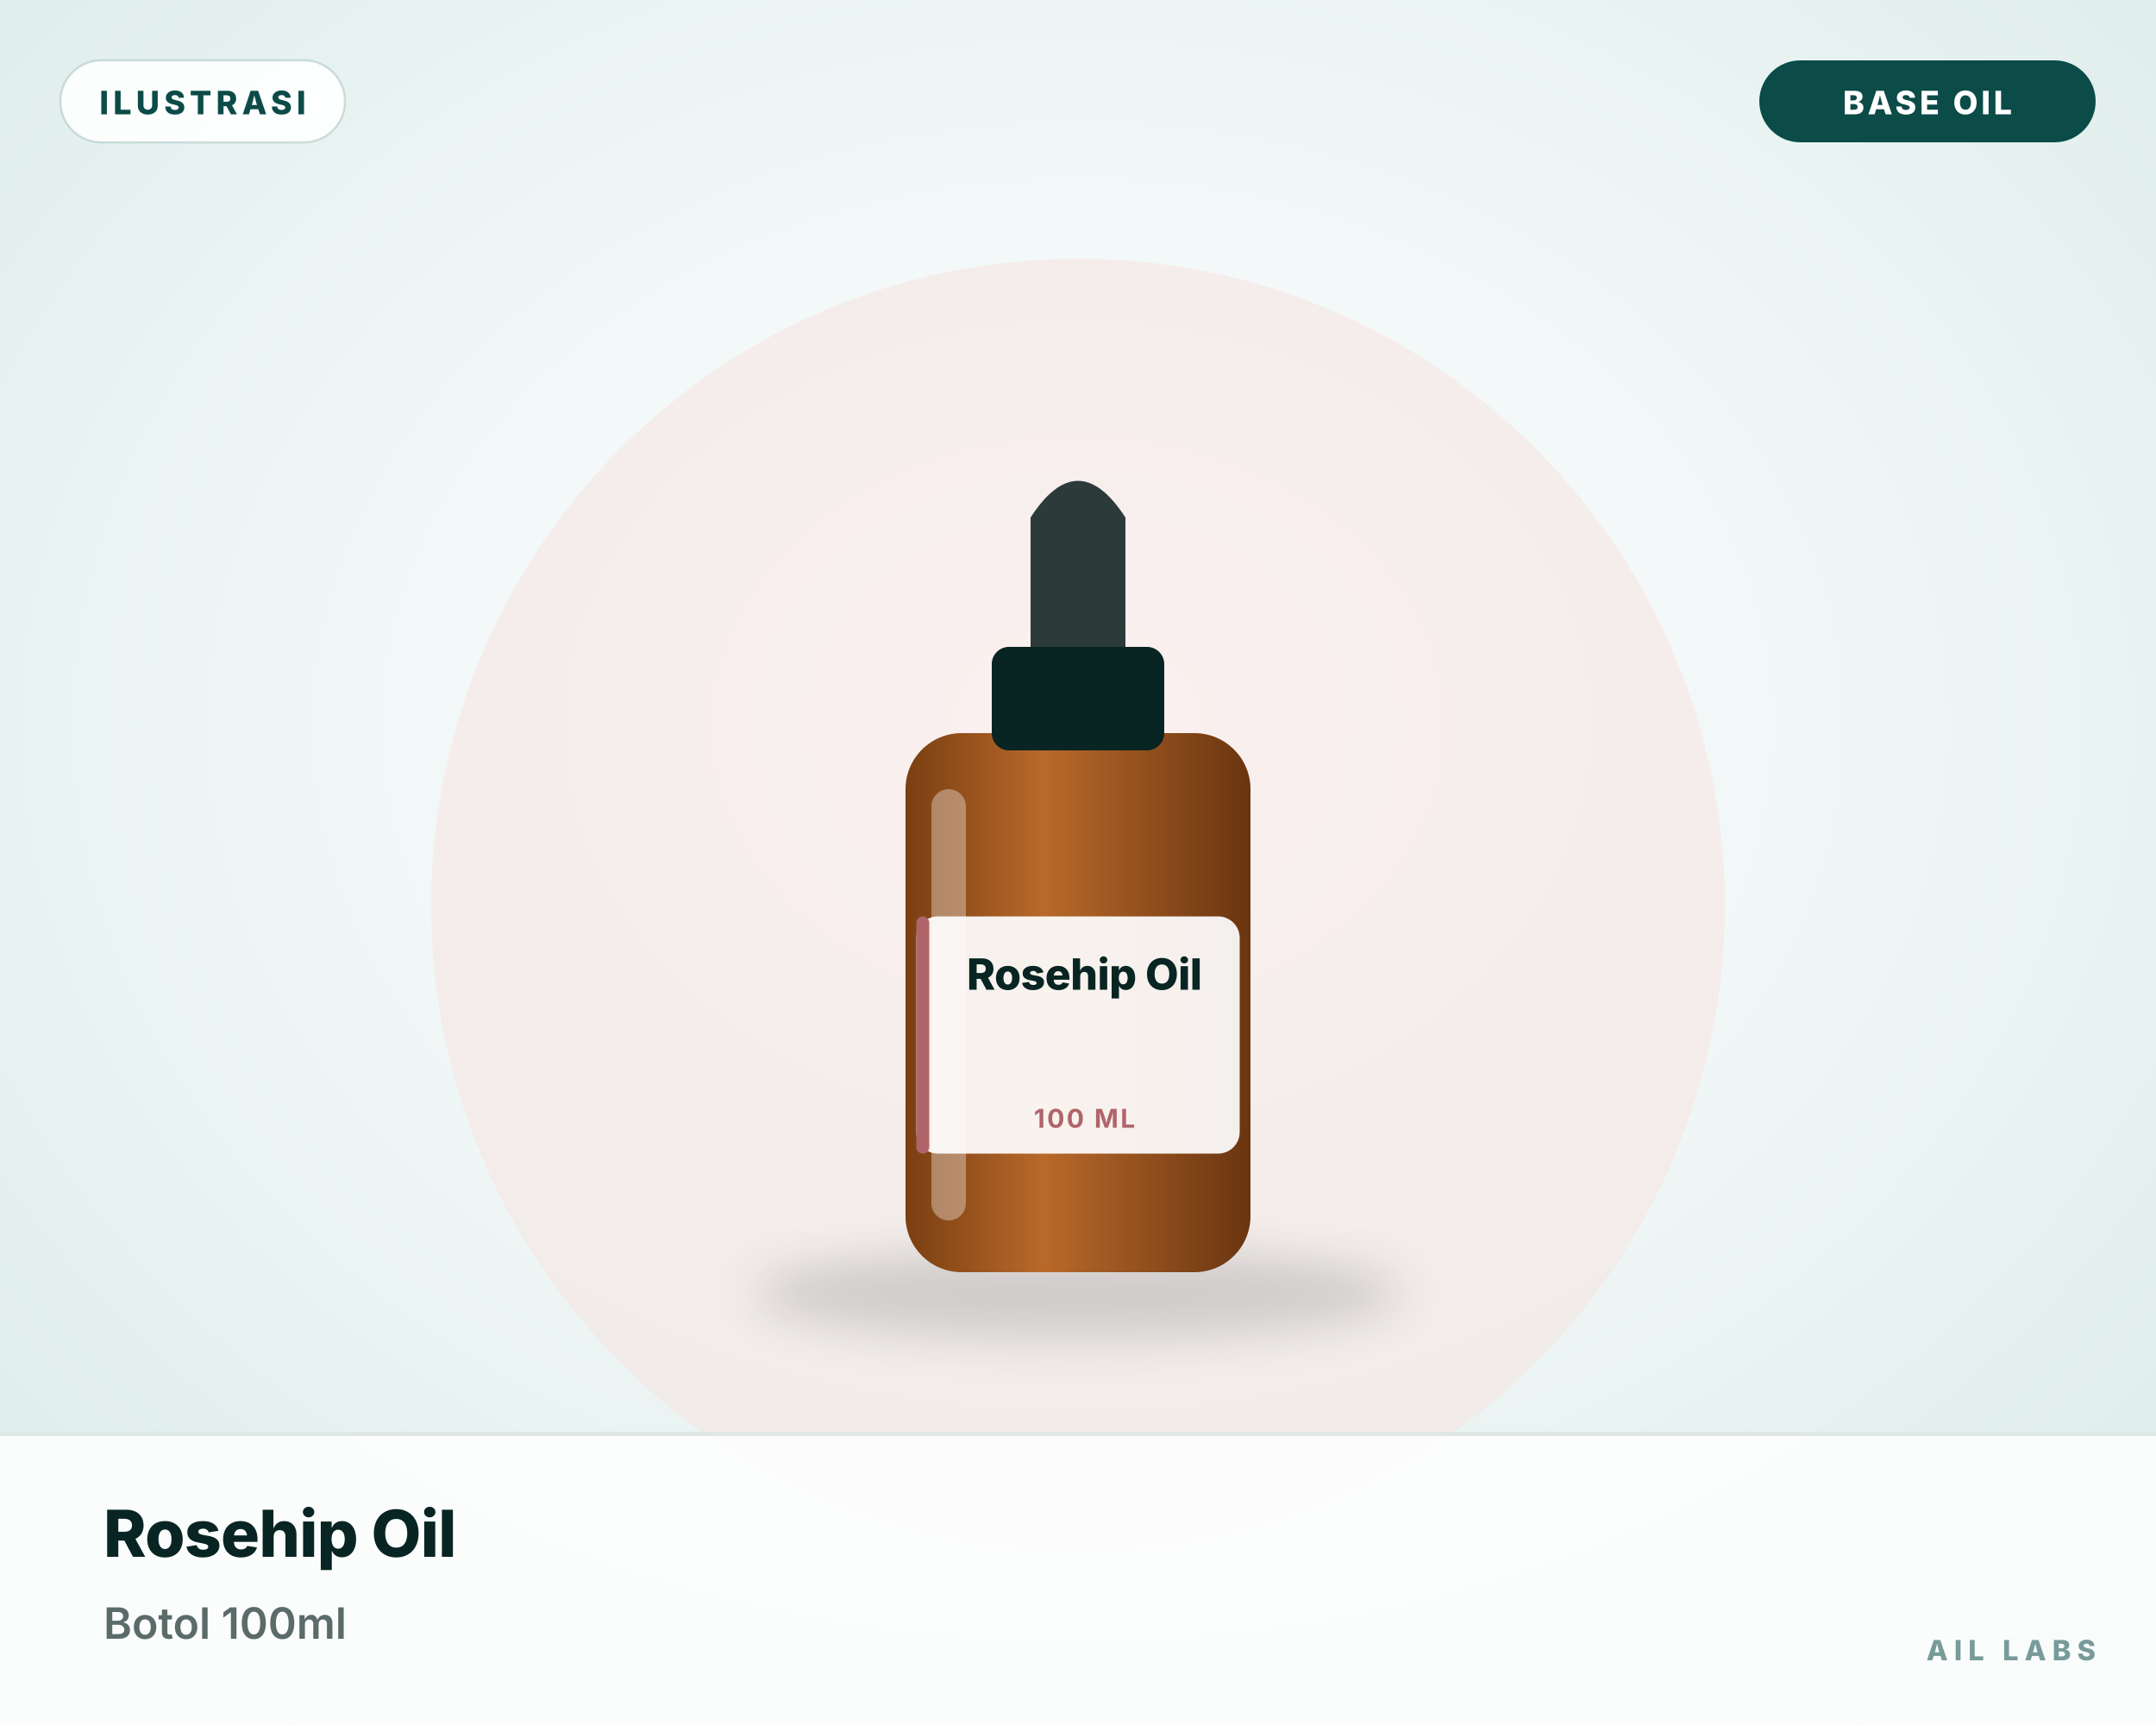
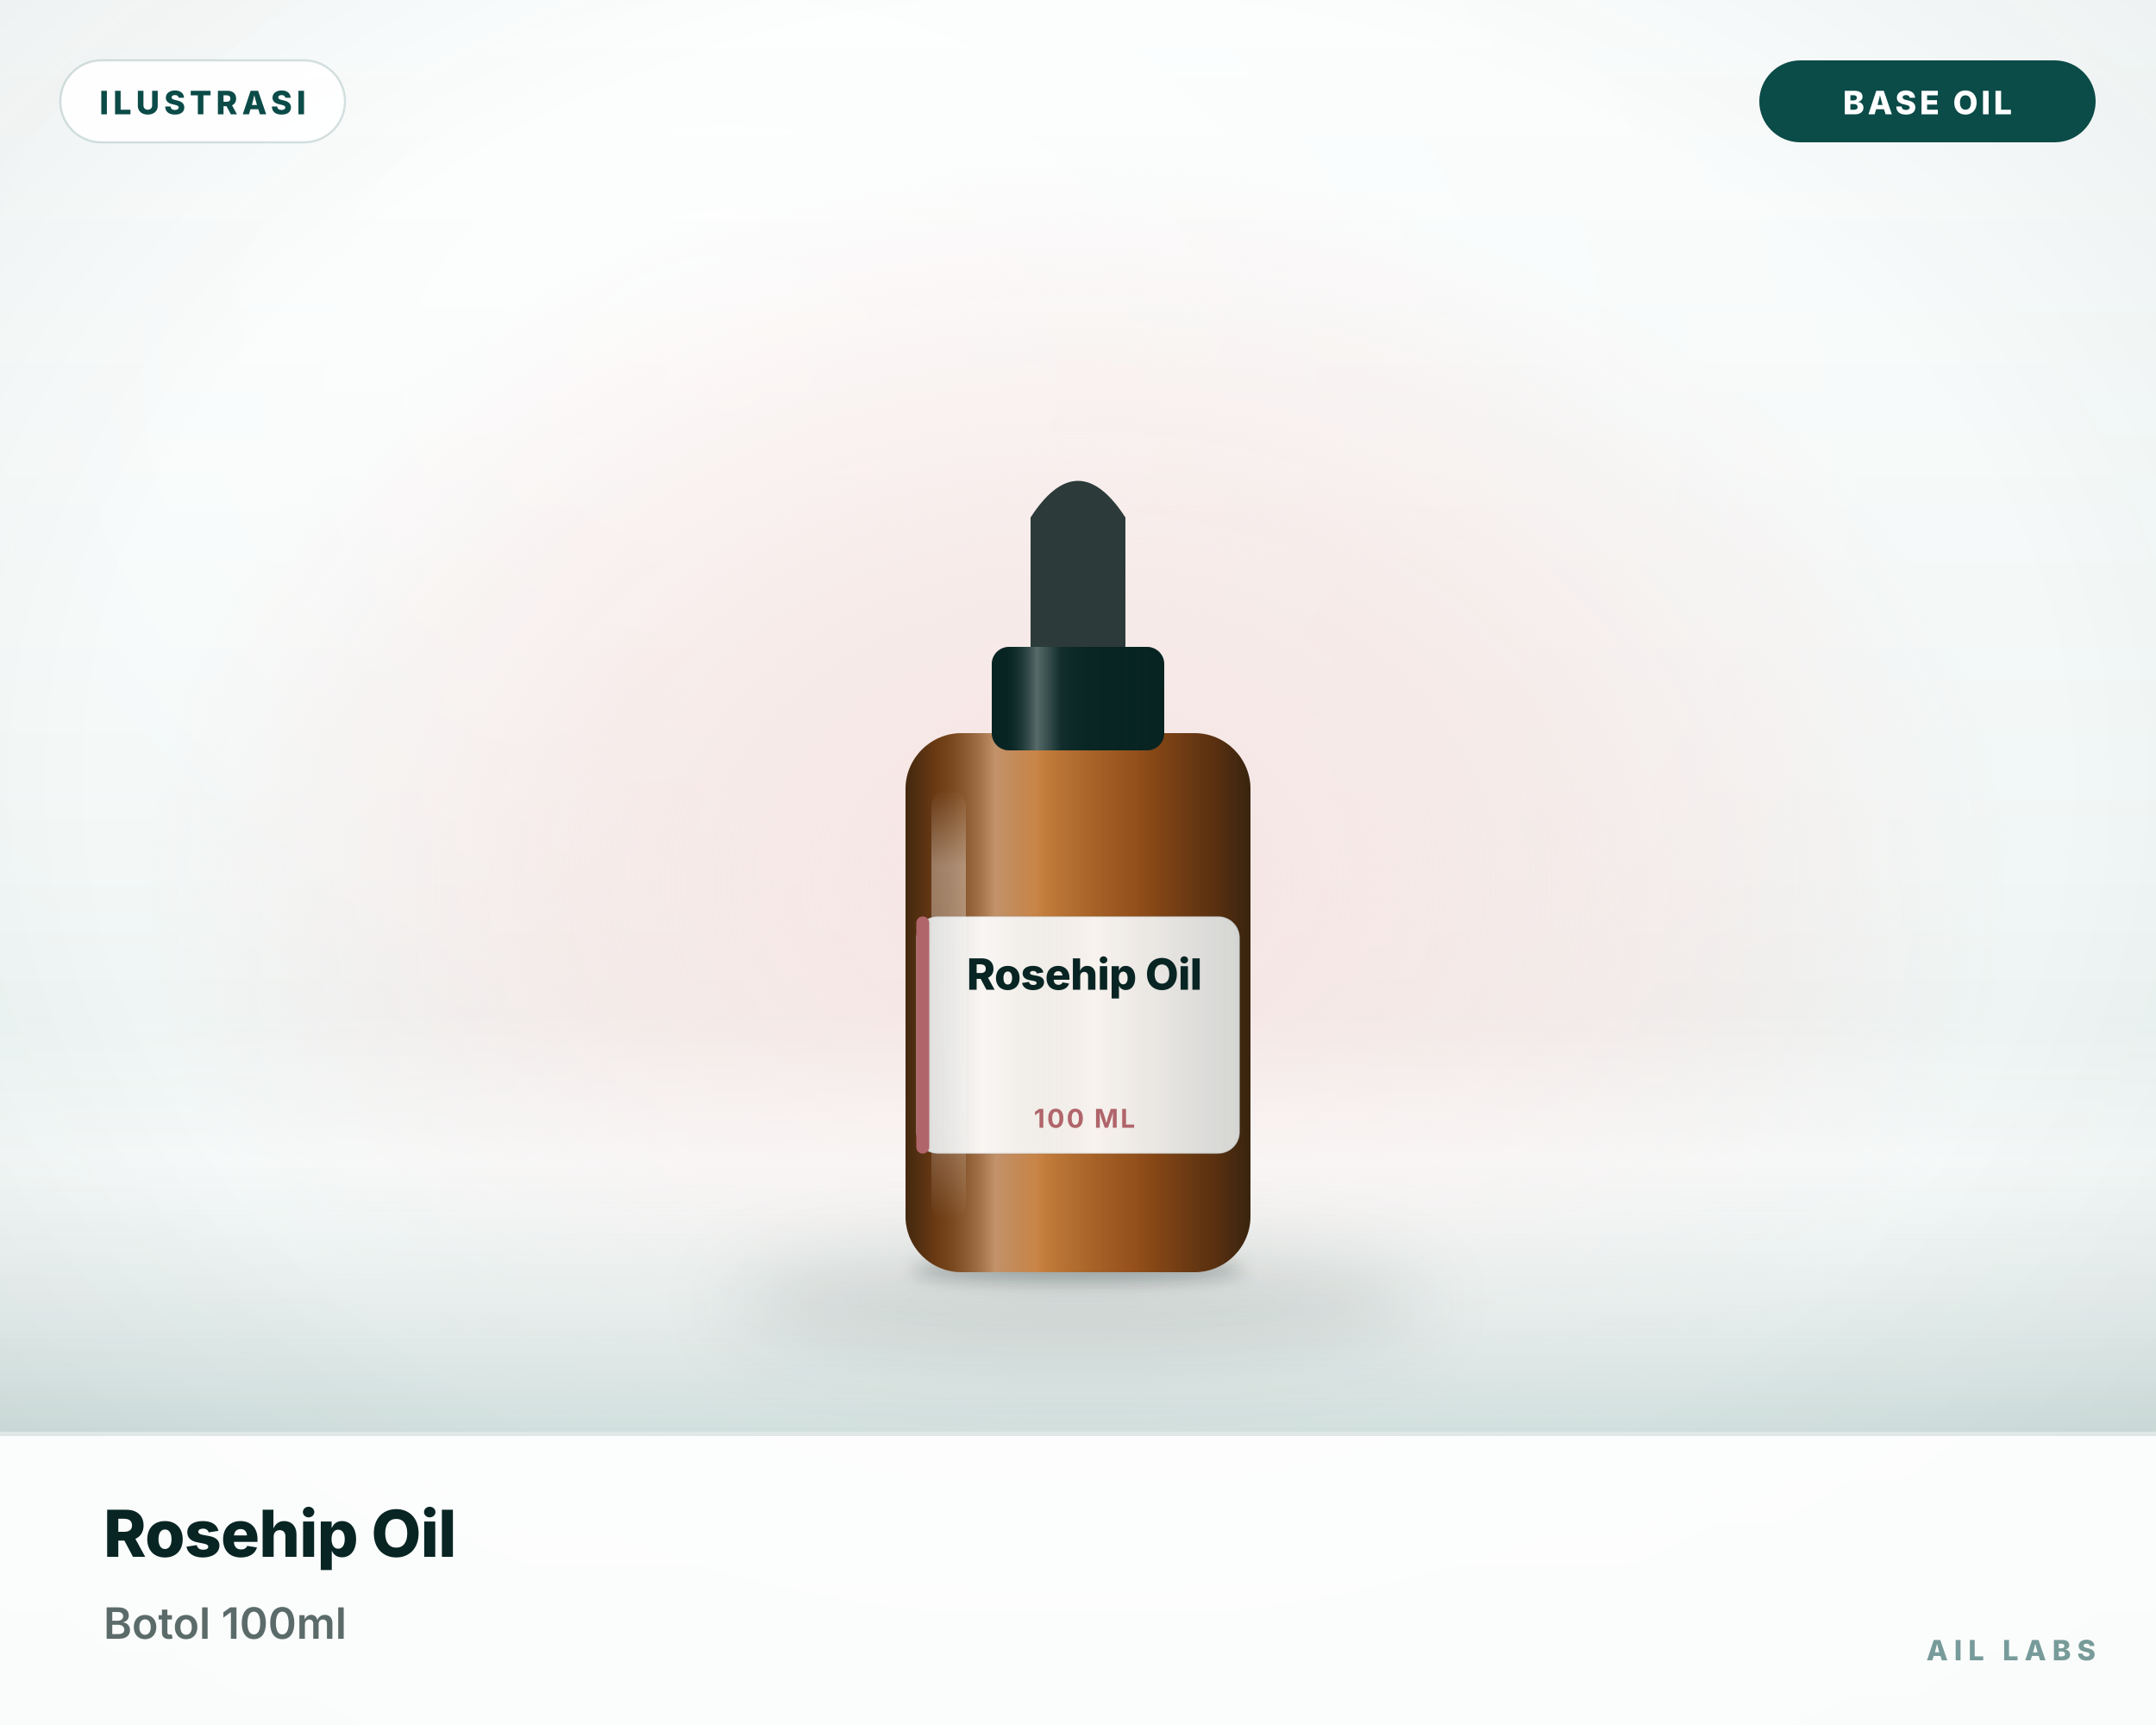
- <svg xmlns="http://www.w3.org/2000/svg" viewBox="0 0 1000 800" width="1000" height="800" font-family="Inter, ui-sans-serif, system-ui, -apple-system, 'Segoe UI', sans-serif" role="img" aria-label="Ilustrasi kemasan Rosehip Oil">
+ <svg xmlns="http://www.w3.org/2000/svg" data-lit="1" viewBox="0 0 1000 800" width="1000" height="800" font-family="Inter, ui-sans-serif, system-ui, -apple-system, 'Segoe UI', sans-serif" role="img" aria-label="Ilustrasi kemasan Rosehip Oil">
  <defs>
-     <radialGradient id="bg" cx="50%" cy="42%" r="70%">
-       <stop offset="0" stop-color="#ffffff" />
-       <stop offset=".55" stop-color="#eef6f5" />
-       <stop offset="1" stop-color="#dcecea" />
-     </radialGradient>
    <linearGradient id="glass" x1="0" x2="1">
-       <stop offset="0" stop-color="#e3eeed" />
-       <stop offset=".35" stop-color="#ffffff" />
-       <stop offset="1" stop-color="#d5e3e1" />
+       <stop offset="0" stop-color="#cfe0de" />
+       <stop offset=".18" stop-color="#f4f9f8" />
+       <stop offset=".32" stop-color="#ffffff" />
+       <stop offset=".7" stop-color="#e6efee" />
+       <stop offset="1" stop-color="#c3d5d3" />
    </linearGradient>
    <linearGradient id="boxg" x1="0" x2="1">
      <stop offset="0" stop-color="#ffffff" />
      <stop offset="1" stop-color="#eef3f2" />
    </linearGradient>
    <linearGradient id="pouch" x1="0" y1="0" x2="1" y2="1">
      <stop offset="0" stop-color="#ffffff" stop-opacity=".95" />
      <stop offset="1" stop-color="#e6efee" stop-opacity=".95" />
    </linearGradient>
    <linearGradient id="steel" x1="0" y1="0" x2="0" y2="1">
      <stop offset="0" stop-color="#f4f7f7" />
      <stop offset=".5" stop-color="#b7c2c1" />
      <stop offset="1" stop-color="#8d9a99" />
    </linearGradient>
    <linearGradient id="amber" x1="0" x2="1">
-       <stop offset="0" stop-color="#7a3f12" />
-       <stop offset=".4" stop-color="#b8692a" />
-       <stop offset="1" stop-color="#6a3510" />
+       <stop offset="0" stop-color="#5a2c0b" />
+       <stop offset=".22" stop-color="#9c561e" />
+       <stop offset=".38" stop-color="#c47a36" />
+       <stop offset=".72" stop-color="#8a4816" />
+       <stop offset="1" stop-color="#4e260a" />
    </linearGradient>
    <filter id="blur" x="-20%" y="-50%" width="140%" height="200%">
-       <feGaussianBlur stdDeviation="10" />
+       <feGaussianBlur stdDeviation="12" />
+     </filter>
+     <linearGradient id="bg" x1="0" y1="0" x2="0" y2="1">
+       <stop offset="0" stop-color="#fbfdfd" />
+       <stop offset=".5" stop-color="#f1f7f6" />
+       <stop offset=".72" stop-color="#e6efee" />
+       <stop offset="1" stop-color="#dbe7e5" />
+     </linearGradient>
+     <linearGradient id="floor" x1="0" y1="0" x2="0" y2="1">
+       <stop offset="0" stop-color="#ffffff" stop-opacity="0" />
+       <stop offset=".35" stop-color="#ffffff" stop-opacity=".55" />
+       <stop offset="1" stop-color="#cfdedc" stop-opacity=".9" />
+     </linearGradient>
+     <radialGradient id="key" cx="34%" cy="22%" r="60%">
+       <stop offset="0" stop-color="#ffffff" stop-opacity=".75" />
+       <stop offset=".6" stop-color="#ffffff" stop-opacity=".15" />
+       <stop offset="1" stop-color="#ffffff" stop-opacity="0" />
+     </radialGradient>
+     <radialGradient id="tint">
+       <stop offset="0" stop-color="#f6e4e2" />
+       <stop offset=".55" stop-color="#f6e4e2" stop-opacity=".6" />
+       <stop offset="1" stop-color="#f6e4e2" stop-opacity="0" />
+     </radialGradient>
+     <radialGradient id="vig" cx="50%" cy="45%" r="75%">
+       <stop offset=".6" stop-color="#082523" stop-opacity="0" />
+       <stop offset="1" stop-color="#082523" stop-opacity=".07" />
+     </radialGradient>
+     <linearGradient id="cyl" x1="0" x2="1">
+       <stop offset="0" stop-color="#05201e" stop-opacity=".26" />
+       <stop offset=".09" stop-color="#05201e" stop-opacity=".08" />
+       <stop offset=".26" stop-color="#ffffff" stop-opacity=".32" />
+       <stop offset=".4" stop-color="#ffffff" stop-opacity=".04" />
+       <stop offset=".66" stop-color="#05201e" stop-opacity="0" />
+       <stop offset=".9" stop-color="#05201e" stop-opacity=".12" />
+       <stop offset="1" stop-color="#05201e" stop-opacity=".28" />
+     </linearGradient>
+     <linearGradient id="cylv" x1="0" y1="0" x2="0" y2="1">
+       <stop offset="0" stop-color="#05201e" stop-opacity=".18" />
+       <stop offset=".12" stop-color="#ffffff" stop-opacity=".1" />
+       <stop offset=".3" stop-color="#ffffff" stop-opacity=".38" />
+       <stop offset=".45" stop-color="#ffffff" stop-opacity=".04" />
+       <stop offset=".85" stop-color="#05201e" stop-opacity=".1" />
+       <stop offset="1" stop-color="#05201e" stop-opacity=".24" />
+     </linearGradient>
+     <linearGradient id="wrap" x1="0" x2="1">
+       <stop offset="0" stop-color="#05201e" stop-opacity=".1" />
+       <stop offset=".2" stop-color="#ffffff" stop-opacity=".15" />
+       <stop offset=".55" stop-color="#05201e" stop-opacity="0" />
+       <stop offset="1" stop-color="#05201e" stop-opacity=".12" />
+     </linearGradient>
+     <linearGradient id="face" x1="0" y1="0" x2=".35" y2="1">
+       <stop offset="0" stop-color="#ffffff" stop-opacity=".34" />
+       <stop offset=".4" stop-color="#ffffff" stop-opacity="0" />
+       <stop offset="1" stop-color="#05201e" stop-opacity=".08" />
+     </linearGradient>
+     <linearGradient id="side" x1="0" y1="0" x2="0" y2="1">
+       <stop offset="0" stop-color="#05201e" stop-opacity=".02" />
+       <stop offset="1" stop-color="#05201e" stop-opacity=".2" />
+     </linearGradient>
+     <linearGradient id="sheen" x1="0" y1="0" x2="1" y2="1">
+       <stop offset=".3" stop-color="#ffffff" stop-opacity="0" />
+       <stop offset=".42" stop-color="#ffffff" stop-opacity=".5" />
+       <stop offset=".5" stop-color="#ffffff" stop-opacity="0" />
+       <stop offset=".95" stop-color="#05201e" stop-opacity=".05" />
+     </linearGradient>
+     <linearGradient id="spec" x1="0" y1="0" x2="0" y2="1">
+       <stop offset="0" stop-color="#ffffff" stop-opacity="0" />
+       <stop offset=".18" stop-color="#ffffff" />
+       <stop offset=".75" stop-color="#ffffff" stop-opacity=".8" />
+       <stop offset="1" stop-color="#ffffff" stop-opacity="0" />
+     </linearGradient>
+     <filter id="soft" x="-30%" y="-80%" width="160%" height="260%">
+       <feGaussianBlur stdDeviation="18" />
+     </filter>
+     <filter id="contact" x="-20%" y="-100%" width="140%" height="300%">
+       <feGaussianBlur stdDeviation="4" />
    </filter>
  </defs>
  <rect width="1000" height="800" fill="url(#bg)" />
-   <circle cx="500" cy="420" r="300" fill="#f6e4e2" opacity=".55" />
-   <ellipse cx="500" cy="600" rx="150.0" ry="21" fill="#082523" opacity="0.16" filter="url(#blur)" />
+   <rect width="1000" height="800" fill="url(#key)" />
+   <ellipse cx="500" cy="410" rx="430" ry="340" fill="url(#tint)" />
+   <rect x="0" y="470" width="1000" height="194" fill="url(#floor)" />
+   <rect width="1000" height="800" fill="url(#vig)" />
+   <ellipse cx="500" cy="604" rx="162.0" ry="23.1" fill="#082523" opacity=".13" filter="url(#soft)" />
+   <ellipse cx="500.0" cy="589.0" rx="76.8" ry="5.6" fill="#041615" opacity=".3" filter="url(#contact)" />
  <rect x="420" y="340" width="160" height="250" rx="26" fill="url(#amber)" />
+   <rect x="420" y="340" width="160" height="250" rx="26" fill="url(#cyl)" />
  <rect x="460" y="300" width="80" height="48" rx="8" fill="#082523" />
+   <rect x="460" y="300" width="80" height="48" rx="8" fill="url(#cyl)" />
  <path d="M478,300 v-60 q22,-34 44,0 v60 z" fill="#2c3b3a" />
-   <rect x="432" y="366" width="16" height="200" rx="8" fill="#fff" opacity=".35" />
-   <rect x="425.0" y="425.0" width="150" height="110" rx="10" fill="#fff" fill-opacity=".92" />
+   <rect x="432" y="366" width="16" height="200" rx="8" fill="url(#spec)" opacity=".35" />
+   <rect x="425.0" y="425.0" width="150" height="110" rx="10" fill="#fff" fill-opacity=".92" stroke="#082523" stroke-opacity=".06" />
+   <rect x="425.0" y="425.0" width="150" height="110" rx="10" fill="url(#wrap)" />
  <rect x="425.0" y="425.0" width="6" height="110" rx="3" fill="#b0656a" />
  <text x="503" y="459.0" text-anchor="middle" font-size="20" font-weight="800" fill="#082523" letter-spacing="-0.01em">Rosehip Oil</text>
  <text x="503" y="523.0" text-anchor="middle" font-size="12" font-weight="700" fill="#b0656a" letter-spacing=".08em">100 ML</text>
-   <rect x="0" y="664" width="1000" height="136" fill="#ffffff" opacity=".86" />
+   <rect x="0" y="664" width="1000" height="136" fill="#ffffff" opacity=".9" />
  <rect x="0" y="664" width="1000" height="2" fill="#0b4b48" opacity=".12" />
  <text x="48" y="722" text-anchor="start" font-size="30" font-weight="800" fill="#082523" letter-spacing="-0.01em">Rosehip Oil</text>
  <text x="48" y="760" font-size="20" font-weight="600" fill="#5b6b69">Botol 100ml</text>
  <rect x="28" y="28" width="132" height="38" rx="19" fill="#ffffff" opacity=".9" stroke="#0b4b48" stroke-opacity=".18" />
  <text x="94" y="53" text-anchor="middle" font-size="15" font-weight="800" fill="#0b4b48" letter-spacing=".14em">ILUSTRASI</text>
  <rect x="816" y="28" width="156" height="38" rx="19" fill="#0b4b48" />
  <text x="894.0" y="53" text-anchor="middle" font-size="15" font-weight="800" fill="#fff" letter-spacing=".1em">BASE OIL</text>
  <text x="972" y="770" text-anchor="end" font-size="13" font-weight="800" fill="#0b4b48" opacity=".55" letter-spacing=".22em">AIL LABS</text>
</svg>
